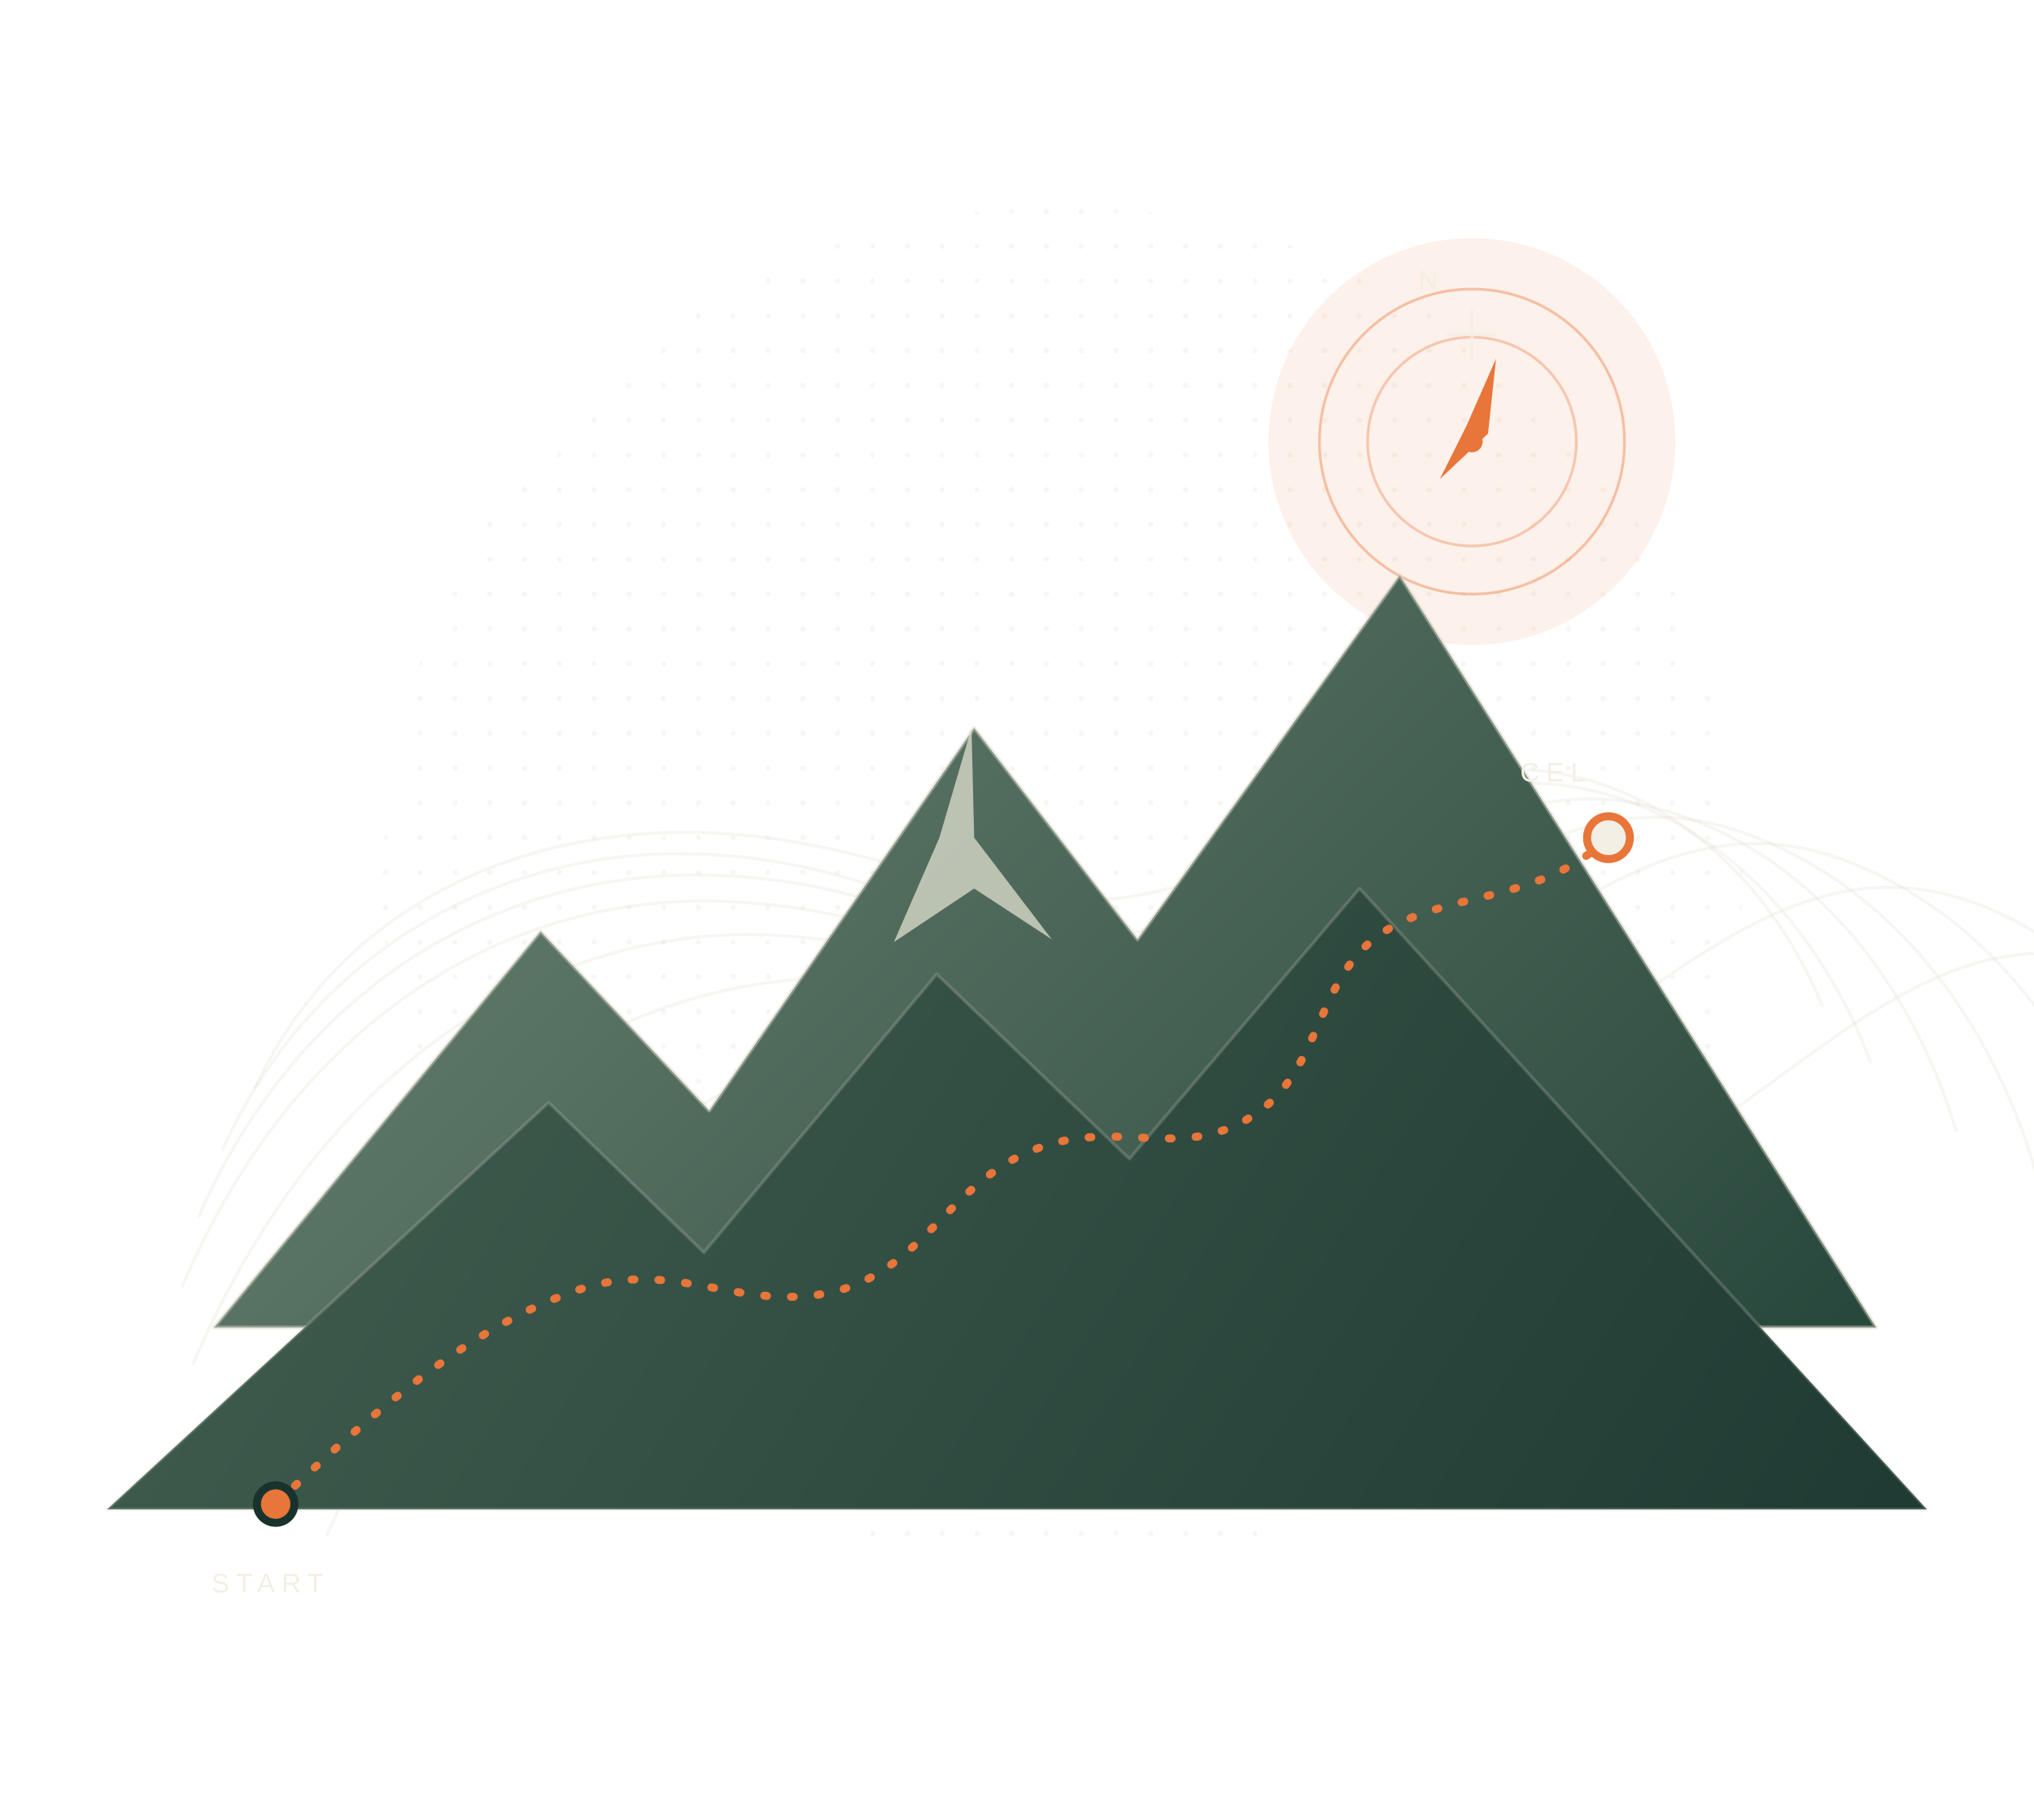
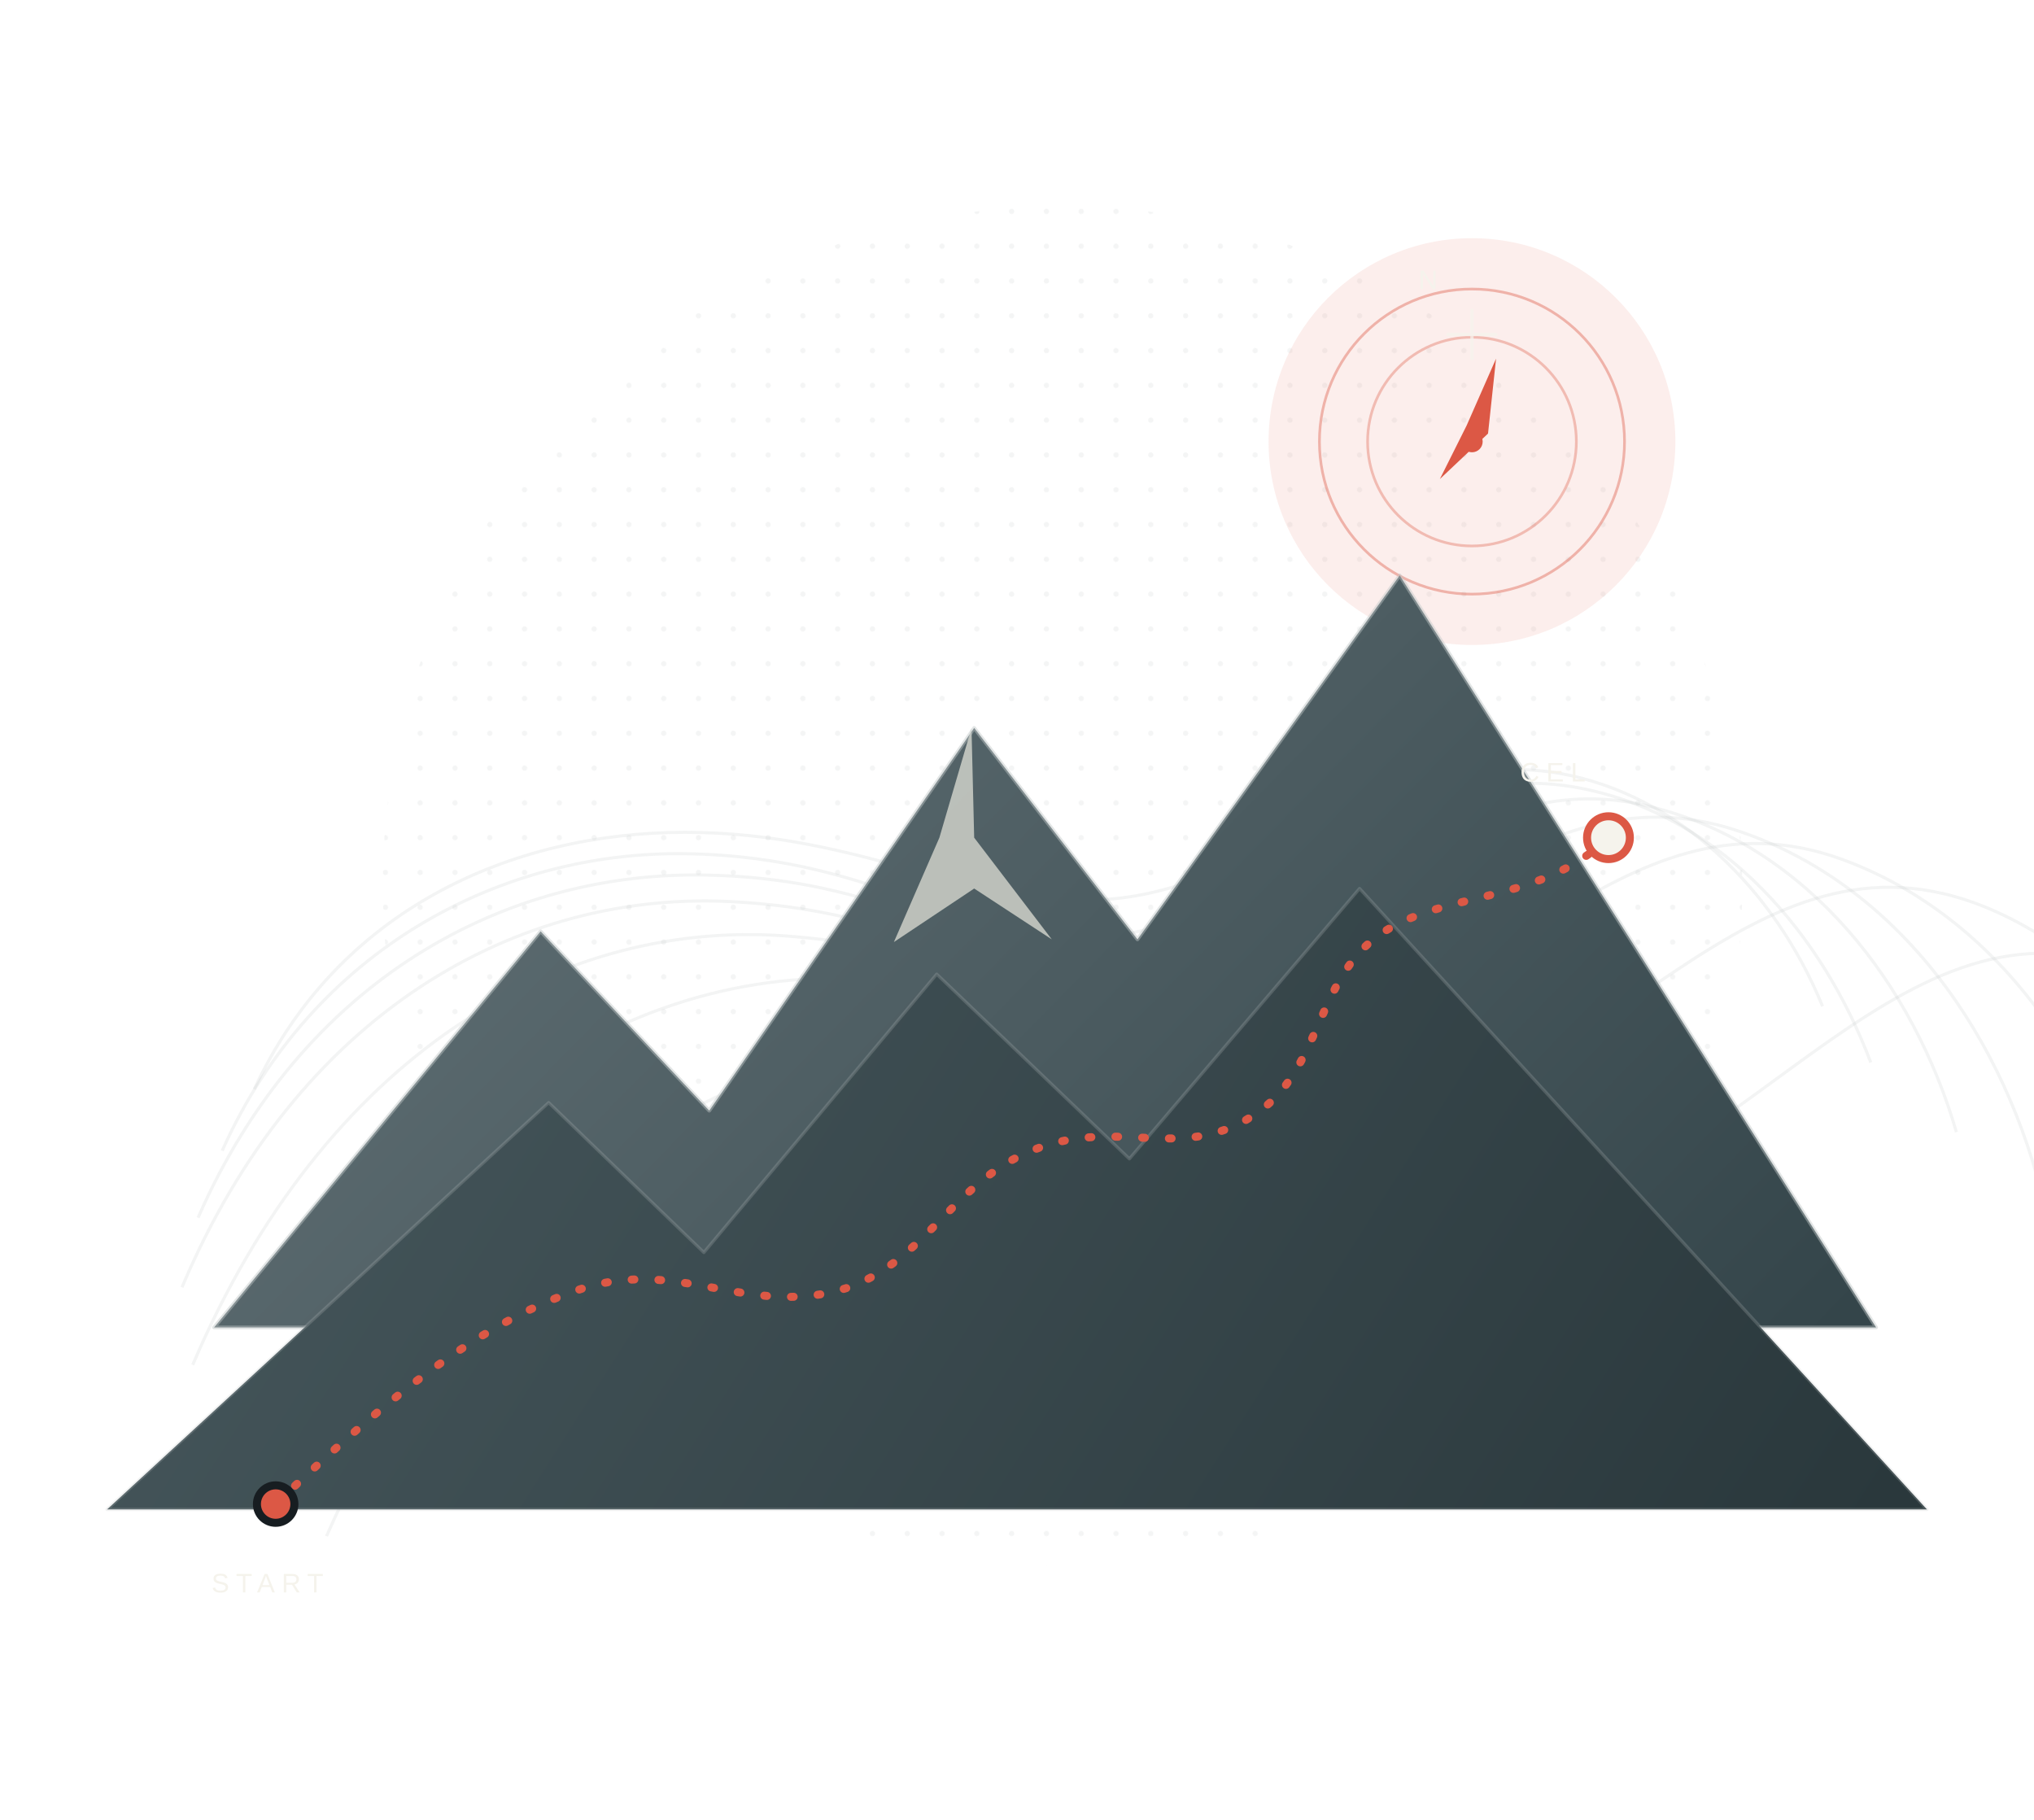
<svg xmlns="http://www.w3.org/2000/svg" viewBox="0 0 760 680" fill="none">
  <defs>
    <linearGradient id="ridge" x1="156" y1="180" x2="584" y2="600" gradientUnits="userSpaceOnUse">
-       <stop stop-color="#6B8372" />
-       <stop offset="1" stop-color="#29483D" />
+       <stop stop-color="#647378" />
+       <stop offset="1" stop-color="#34454A" />
    </linearGradient>
    <linearGradient id="ridge2" x1="100" y1="300" x2="650" y2="650" gradientUnits="userSpaceOnUse">
-       <stop stop-color="#415E50" />
-       <stop offset="1" stop-color="#203B33" />
+       <stop stop-color="#46575C" />
+       <stop offset="1" stop-color="#2A383C" />
    </linearGradient>
    <pattern id="dots" width="13" height="13" patternUnits="userSpaceOnUse">
-       <circle cx="1" cy="1" r="1" fill="#D4CDBB" fill-opacity=".35" />
+       <circle cx="1" cy="1" r="1" fill="#BFC7C6" fill-opacity=".35" />
    </pattern>
  </defs>
  <circle cx="397" cy="331" r="254" fill="url(#dots)" opacity=".48" />
-   <g stroke="#D4CDBB" stroke-opacity=".19" stroke-width="1.15">
+   <g stroke="#BFC7C6" stroke-opacity=".19" stroke-width="1.15">
    <path d="M95 407c31-67 96-96 161-96 67 0 107 29 158 25 57-4 105-58 169-47 44 8 80 43 98 87" />
    <path d="M83 430c34-76 105-112 173-111 76 1 106 37 158 31 65-8 110-70 179-55 51 11 88 54 106 102" />
    <path d="M74 455c39-89 115-130 191-128 83 2 111 43 161 37 74-10 121-82 193-62 57 15 96 66 112 121" />
    <path d="M68 481c43-102 125-149 207-144 88 5 116 50 164 43 81-12 131-95 209-70 62 20 102 79 116 141" />
    <path d="M72 510c49-115 137-168 225-160 96 8 121 57 167 50 89-14 141-109 224-79 66 24 105 92 115 160" />
    <path d="M91 542c53-126 149-187 245-175 98 12 126 66 170 58 96-17 148-122 236-86 65 27 102 101 104 174" />
    <path d="M122 574c58-132 159-197 263-182 103 15 132 76 173 67 100-21 154-135 244-94 59 27 90 98 84 173" />
  </g>
-   <circle cx="550" cy="165" r="76" fill="#E87539" fill-opacity=".1" />
-   <circle cx="550" cy="165" r="57" stroke="#E87539" stroke-opacity=".4" />
-   <circle cx="550" cy="165" r="39" stroke="#E87539" stroke-opacity=".34" />
-   <circle cx="550" cy="165" r="4" fill="#E87539" />
-   <path d="m548 159 11-25-3 28-18 17 10-20Z" fill="#E87539" />
+   <circle cx="550" cy="165" r="76" fill="#DC5845" fill-opacity=".1" />
+   <circle cx="550" cy="165" r="57" stroke="#DC5845" stroke-opacity=".4" />
+   <circle cx="550" cy="165" r="39" stroke="#DC5845" stroke-opacity=".34" />
+   <circle cx="550" cy="165" r="4" fill="#DC5845" />
+   <path d="m548 159 11-25-3 28-18 17 10-20Z" fill="#DC5845" />
  <path d="m80 496 122-148 63 67 99-143 61 79 98-136 178 281H80Z" fill="url(#ridge)" />
-   <path d="m363 272 1 41 29 38-29-19-30 20 17-39 12-41Z" fill="#D7D8C8" fill-opacity=".8" />
-   <path d="m80 496 122-148 63 67 99-143 61 79 98-136 178 281H80Z" stroke="#D8D3C5" stroke-opacity=".45" stroke-width="1.4" stroke-linejoin="round" />
+   <path d="m363 272 1 41 29 38-29-19-30 20 17-39 12-41Z" fill="#D5D7CE" fill-opacity=".8" />
+   <path d="m80 496 122-148 63 67 99-143 61 79 98-136 178 281H80Z" stroke="#BFC7C6" stroke-opacity=".45" stroke-width="1.4" stroke-linejoin="round" />
  <path d="m40 564 165-152 58 56 87-104 72 69 86-101 212 232H40Z" fill="url(#ridge2)" />
-   <path d="m40 564 165-152 58 56 87-104 72 69 86-101 212 232H40Z" stroke="#D8D3C5" stroke-opacity=".22" stroke-width="1.2" stroke-linejoin="round" />
-   <path d="M103 562c43-41 78-69 116-81 34-10 58 9 91 2 33-7 44-39 73-52 33-15 57 4 85-14 27-17 23-54 51-70 24-14 57-10 82-34" stroke="#E87539" stroke-width="3" stroke-linecap="round" stroke-dasharray="1 9" />
-   <circle cx="103" cy="562" r="7" fill="#E87539" stroke="#18332D" stroke-width="3" />
-   <circle cx="601" cy="313" r="8" fill="#F3EFE4" stroke="#E87539" stroke-width="3" />
-   <g fill="#F3EFE4" font-family="Arial,sans-serif" font-size="10" letter-spacing="2.5">
+   <path d="m40 564 165-152 58 56 87-104 72 69 86-101 212 232H40Z" stroke="#BFC7C6" stroke-opacity=".22" stroke-width="1.2" stroke-linejoin="round" />
+   <path d="M103 562c43-41 78-69 116-81 34-10 58 9 91 2 33-7 44-39 73-52 33-15 57 4 85-14 27-17 23-54 51-70 24-14 57-10 82-34" stroke="#DC5845" stroke-width="3" stroke-linecap="round" stroke-dasharray="1 9" />
+   <circle cx="103" cy="562" r="7" fill="#DC5845" stroke="#171D21" stroke-width="3" />
+   <circle cx="601" cy="313" r="8" fill="#F5F3EC" stroke="#DC5845" stroke-width="3" />
+   <g fill="#F5F3EC" font-family="Arial,sans-serif" font-size="10" letter-spacing="2.5">
    <text x="79" y="595">START</text>
    <text x="568" y="292">CEL</text>
    <text x="530" y="108">N</text>
  </g>
-   <path d="M550 116v18m-9-9h18" stroke="#F3EFE4" stroke-opacity=".75" stroke-width="1.2" stroke-linecap="round" />
+   <path d="M550 116v18m-9-9h18" stroke="#F5F3EC" stroke-opacity=".75" stroke-width="1.2" stroke-linecap="round" />
</svg>
